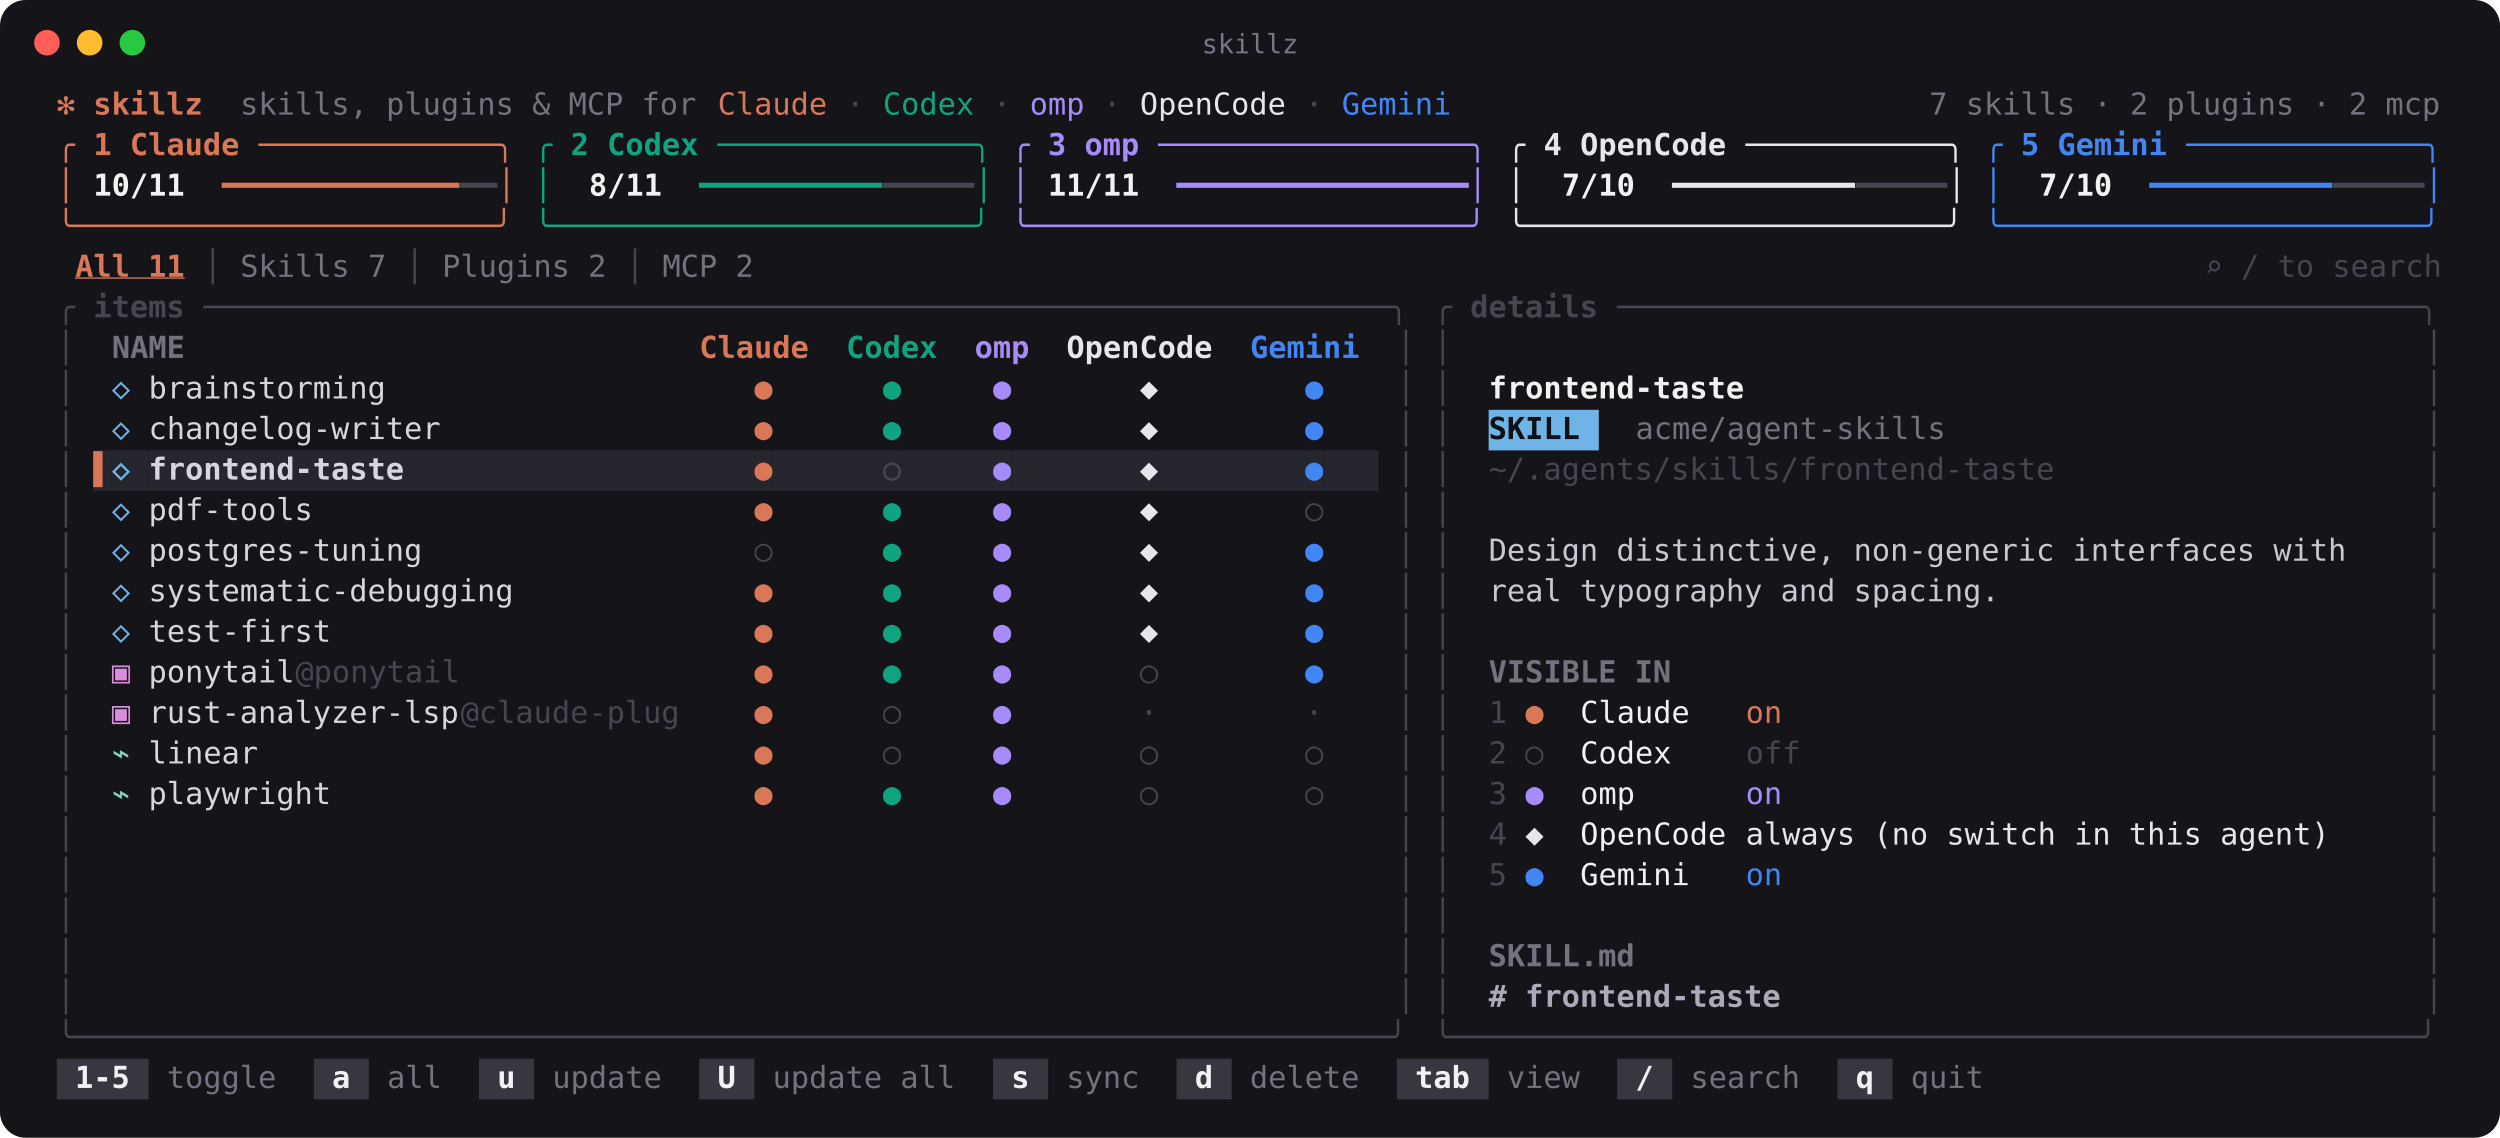
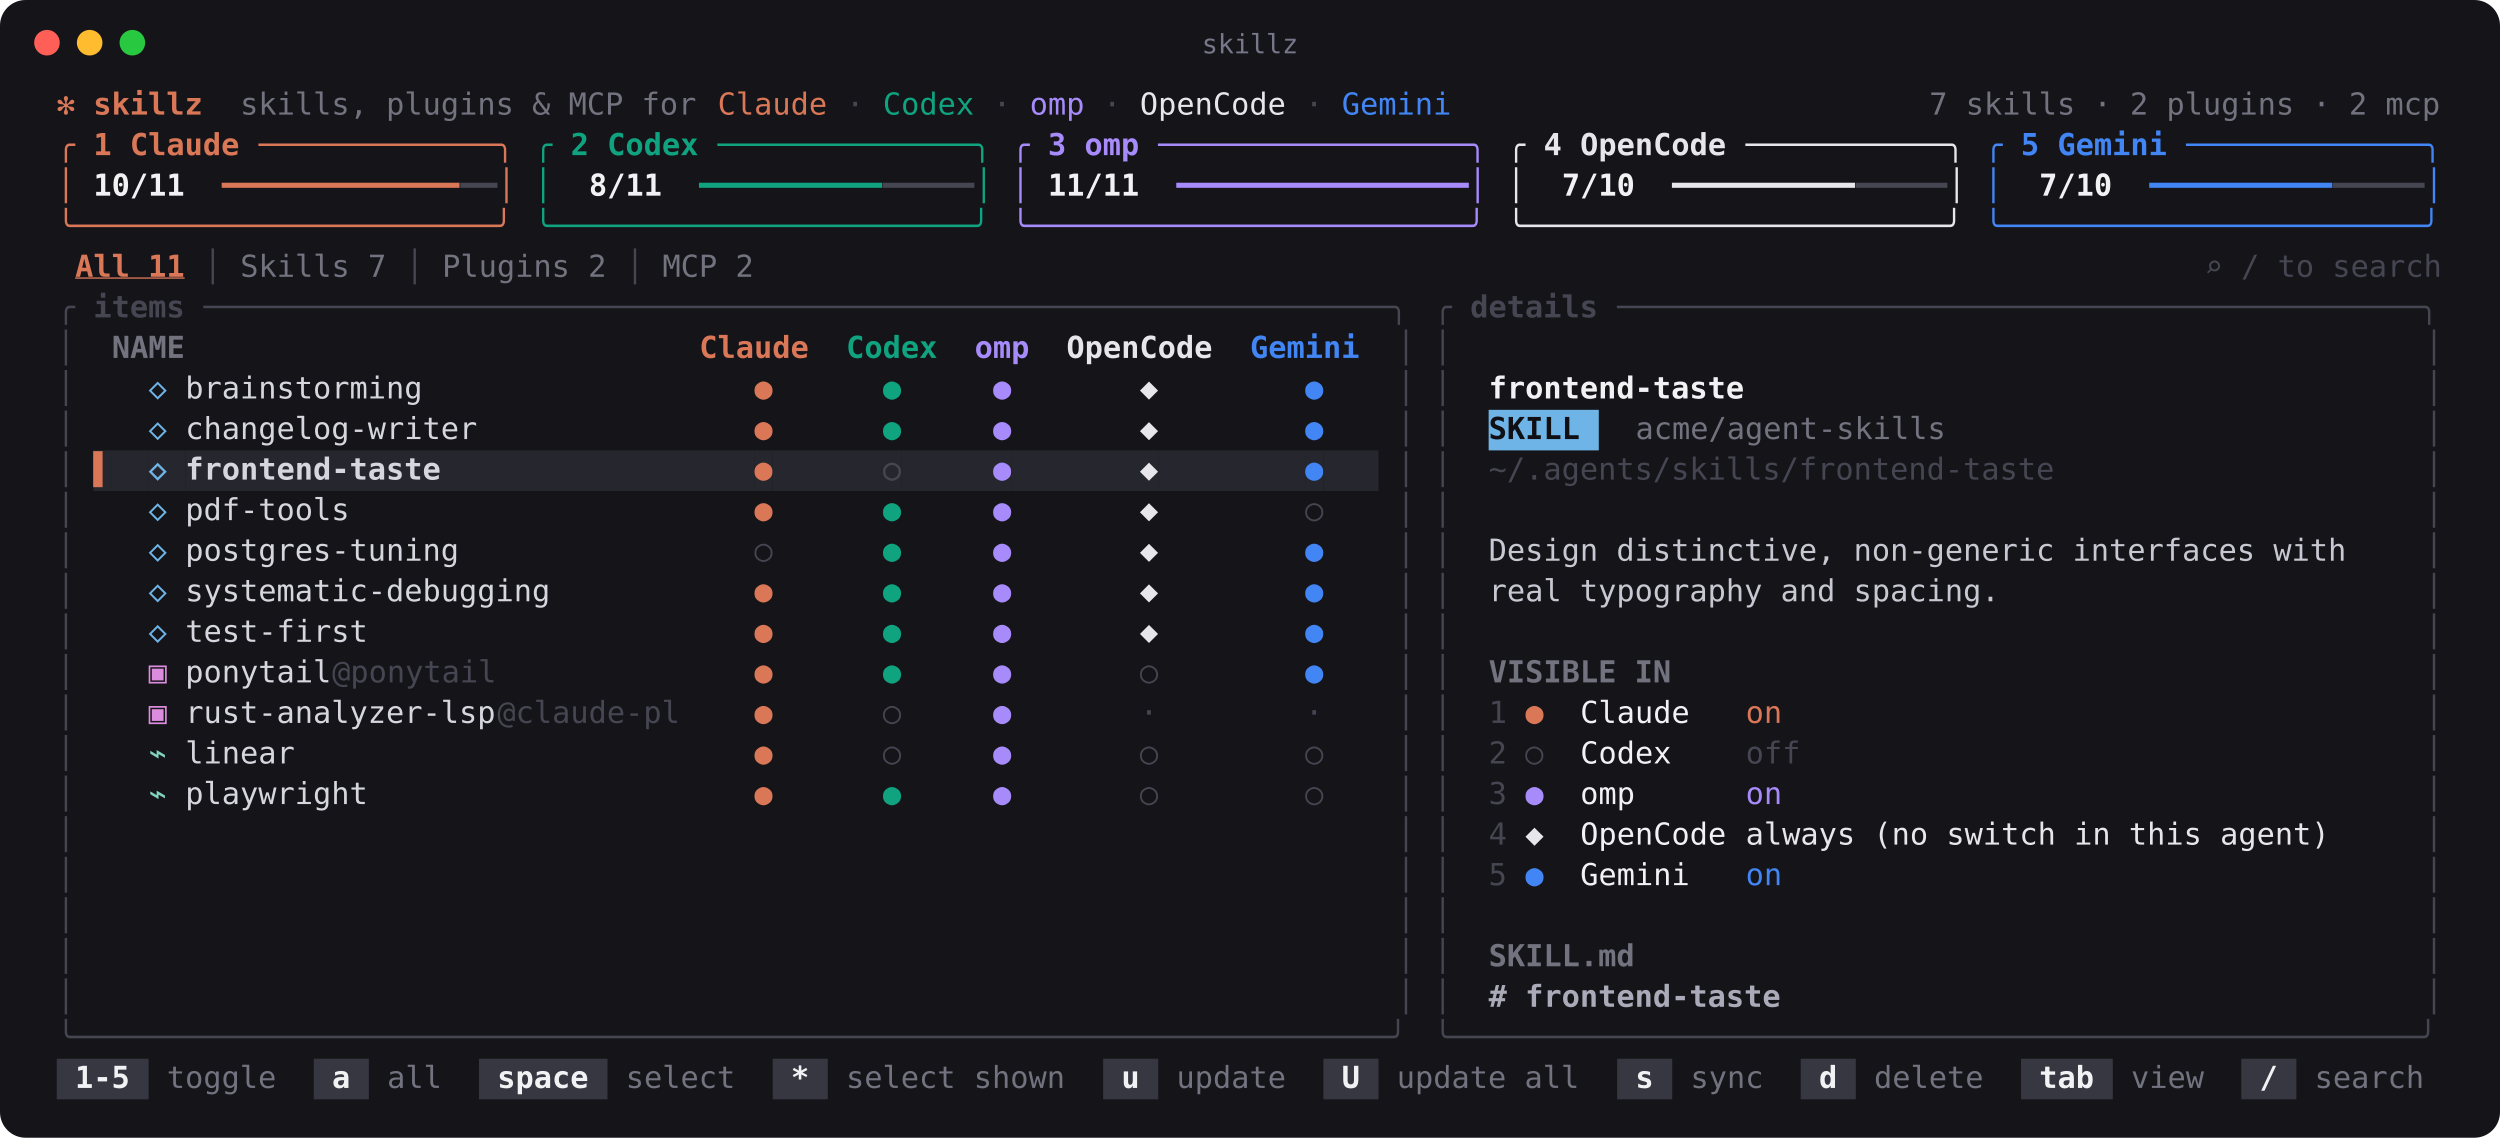
<svg xmlns="http://www.w3.org/2000/svg" width="1171.2" height="533" viewBox="0 0 1171.2 533" font-family="JetBrains Mono, SF Mono, Menlo, Consolas, monospace" font-size="14.2">
  <rect width="1171.2" height="533" rx="12" fill="#141419" />
  <circle cx="22" cy="20" r="6" fill="#ff5f57" />
  <circle cx="42" cy="20" r="6" fill="#febc2e" />
  <circle cx="62" cy="20" r="6" fill="#28c840" />
  <text x="585.6" y="25" fill="#77778a" text-anchor="middle" font-size="12.5">skillz</text>
  <text x="26.6" y="53.68" fill="#d97757" font-weight="700" xml:space="preserve" textLength="68.8" lengthAdjust="spacingAndGlyphs">✻ skillz</text>
  <text x="95.4" y="53.68" fill="#737380" xml:space="preserve" textLength="240.8" lengthAdjust="spacingAndGlyphs">  skills, plugins &amp; MCP for </text>
  <text x="336.2" y="53.68" fill="#d97757" xml:space="preserve" textLength="51.6" lengthAdjust="spacingAndGlyphs">Claude</text>
  <text x="387.8" y="53.68" fill="#464652" xml:space="preserve" textLength="25.8" lengthAdjust="spacingAndGlyphs"> · </text>
  <text x="413.6" y="53.68" fill="#10a37f" xml:space="preserve" textLength="43" lengthAdjust="spacingAndGlyphs">Codex</text>
  <text x="456.6" y="53.68" fill="#464652" xml:space="preserve" textLength="25.8" lengthAdjust="spacingAndGlyphs"> · </text>
  <text x="482.4" y="53.68" fill="#a78bfa" xml:space="preserve" textLength="25.8" lengthAdjust="spacingAndGlyphs">omp</text>
  <text x="508.2" y="53.68" fill="#464652" xml:space="preserve" textLength="25.8" lengthAdjust="spacingAndGlyphs"> · </text>
  <text x="534" y="53.68" fill="#e6e6eb" xml:space="preserve" textLength="68.8" lengthAdjust="spacingAndGlyphs">OpenCode</text>
  <text x="602.8" y="53.68" fill="#464652" xml:space="preserve" textLength="25.8" lengthAdjust="spacingAndGlyphs"> · </text>
  <text x="628.6" y="53.68" fill="#4285f4" xml:space="preserve" textLength="51.6" lengthAdjust="spacingAndGlyphs">Gemini</text>
  <text x="903.8" y="53.68" fill="#737380" xml:space="preserve" textLength="240.8" lengthAdjust="spacingAndGlyphs">7 skills · 2 plugins · 2 mcp</text>
  <text x="26.6" y="72.68" fill="#d97757" xml:space="preserve" textLength="8.6" lengthAdjust="spacingAndGlyphs">╭</text>
  <text x="35.2" y="72.68" fill="#d97757" font-weight="700" xml:space="preserve" textLength="86" lengthAdjust="spacingAndGlyphs"> 1 Claude </text>
  <text x="121.2" y="72.68" fill="#d97757" xml:space="preserve" textLength="120.4" lengthAdjust="spacingAndGlyphs">─────────────╮</text>
  <text x="250.2" y="72.68" fill="#10a37f" xml:space="preserve" textLength="8.6" lengthAdjust="spacingAndGlyphs">╭</text>
  <text x="258.8" y="72.68" fill="#10a37f" font-weight="700" xml:space="preserve" textLength="77.4" lengthAdjust="spacingAndGlyphs"> 2 Codex </text>
  <text x="336.2" y="72.68" fill="#10a37f" xml:space="preserve" textLength="129" lengthAdjust="spacingAndGlyphs">──────────────╮</text>
  <text x="473.8" y="72.68" fill="#a78bfa" xml:space="preserve" textLength="8.6" lengthAdjust="spacingAndGlyphs">╭</text>
  <text x="482.4" y="72.68" fill="#a78bfa" font-weight="700" xml:space="preserve" textLength="60.2" lengthAdjust="spacingAndGlyphs"> 3 omp </text>
  <text x="542.6" y="72.68" fill="#a78bfa" xml:space="preserve" textLength="154.8" lengthAdjust="spacingAndGlyphs">─────────────────╮</text>
  <text x="706" y="72.68" fill="#e6e6eb" xml:space="preserve" textLength="8.6" lengthAdjust="spacingAndGlyphs">╭</text>
  <text x="714.6" y="72.68" fill="#e6e6eb" font-weight="700" xml:space="preserve" textLength="103.2" lengthAdjust="spacingAndGlyphs"> 4 OpenCode </text>
  <text x="817.8" y="72.68" fill="#e6e6eb" xml:space="preserve" textLength="103.2" lengthAdjust="spacingAndGlyphs">───────────╮</text>
  <text x="929.6" y="72.68" fill="#4285f4" xml:space="preserve" textLength="8.6" lengthAdjust="spacingAndGlyphs">╭</text>
  <text x="938.2" y="72.68" fill="#4285f4" font-weight="700" xml:space="preserve" textLength="86" lengthAdjust="spacingAndGlyphs"> 5 Gemini </text>
  <text x="1024.2" y="72.68" fill="#4285f4" xml:space="preserve" textLength="120.4" lengthAdjust="spacingAndGlyphs">─────────────╮</text>
  <text x="26.6" y="91.68" fill="#d97757" xml:space="preserve" textLength="8.6" lengthAdjust="spacingAndGlyphs">│</text>
  <text x="35.2" y="91.68" fill="#f2f2f5" font-weight="700" xml:space="preserve" textLength="60.2" lengthAdjust="spacingAndGlyphs"> 10/11 </text>
  <text x="104" y="91.68" fill="#d97757" xml:space="preserve" textLength="111.8" lengthAdjust="spacingAndGlyphs">━━━━━━━━━━━━━</text>
  <text x="215.8" y="91.68" fill="#464652" xml:space="preserve" textLength="17.2" lengthAdjust="spacingAndGlyphs">━━</text>
  <text x="233" y="91.68" fill="#d97757" xml:space="preserve" textLength="8.6" lengthAdjust="spacingAndGlyphs">│</text>
  <text x="250.2" y="91.68" fill="#10a37f" xml:space="preserve" textLength="8.6" lengthAdjust="spacingAndGlyphs">│</text>
  <text x="258.8" y="91.68" fill="#f2f2f5" font-weight="700" xml:space="preserve" textLength="60.2" lengthAdjust="spacingAndGlyphs">  8/11 </text>
  <text x="327.6" y="91.68" fill="#10a37f" xml:space="preserve" textLength="86" lengthAdjust="spacingAndGlyphs">━━━━━━━━━━</text>
  <text x="413.6" y="91.68" fill="#464652" xml:space="preserve" textLength="43" lengthAdjust="spacingAndGlyphs">━━━━━</text>
  <text x="456.6" y="91.68" fill="#10a37f" xml:space="preserve" textLength="8.6" lengthAdjust="spacingAndGlyphs">│</text>
  <text x="473.8" y="91.68" fill="#a78bfa" xml:space="preserve" textLength="8.6" lengthAdjust="spacingAndGlyphs">│</text>
  <text x="482.4" y="91.68" fill="#f2f2f5" font-weight="700" xml:space="preserve" textLength="60.2" lengthAdjust="spacingAndGlyphs"> 11/11 </text>
  <text x="551.2" y="91.68" fill="#a78bfa" xml:space="preserve" textLength="146.2" lengthAdjust="spacingAndGlyphs">━━━━━━━━━━━━━━━━│</text>
  <text x="706" y="91.68" fill="#e6e6eb" xml:space="preserve" textLength="8.6" lengthAdjust="spacingAndGlyphs">│</text>
  <text x="714.6" y="91.68" fill="#f2f2f5" font-weight="700" xml:space="preserve" textLength="60.2" lengthAdjust="spacingAndGlyphs">  7/10 </text>
  <text x="783.4" y="91.68" fill="#e6e6eb" xml:space="preserve" textLength="86" lengthAdjust="spacingAndGlyphs">━━━━━━━━━━</text>
  <text x="869.4" y="91.68" fill="#464652" xml:space="preserve" textLength="43" lengthAdjust="spacingAndGlyphs">━━━━━</text>
  <text x="912.4" y="91.68" fill="#e6e6eb" xml:space="preserve" textLength="8.6" lengthAdjust="spacingAndGlyphs">│</text>
  <text x="929.6" y="91.68" fill="#4285f4" xml:space="preserve" textLength="8.6" lengthAdjust="spacingAndGlyphs">│</text>
  <text x="938.2" y="91.68" fill="#f2f2f5" font-weight="700" xml:space="preserve" textLength="60.2" lengthAdjust="spacingAndGlyphs">  7/10 </text>
  <text x="1007" y="91.68" fill="#4285f4" xml:space="preserve" textLength="86" lengthAdjust="spacingAndGlyphs">━━━━━━━━━━</text>
  <text x="1093" y="91.68" fill="#464652" xml:space="preserve" textLength="43" lengthAdjust="spacingAndGlyphs">━━━━━</text>
  <text x="1136" y="91.68" fill="#4285f4" xml:space="preserve" textLength="8.6" lengthAdjust="spacingAndGlyphs">│</text>
  <text x="26.6" y="110.68" fill="#d97757" xml:space="preserve" textLength="215" lengthAdjust="spacingAndGlyphs">╰───────────────────────╯</text>
  <text x="250.2" y="110.68" fill="#10a37f" xml:space="preserve" textLength="215" lengthAdjust="spacingAndGlyphs">╰───────────────────────╯</text>
  <text x="473.8" y="110.68" fill="#a78bfa" xml:space="preserve" textLength="223.6" lengthAdjust="spacingAndGlyphs">╰────────────────────────╯</text>
  <text x="706" y="110.68" fill="#e6e6eb" xml:space="preserve" textLength="215" lengthAdjust="spacingAndGlyphs">╰───────────────────────╯</text>
  <text x="929.6" y="110.68" fill="#4285f4" xml:space="preserve" textLength="215" lengthAdjust="spacingAndGlyphs">╰───────────────────────╯</text>
  <text x="35.2" y="129.68" fill="#d97757" font-weight="700" text-decoration="underline" xml:space="preserve" textLength="51.6" lengthAdjust="spacingAndGlyphs">All 11</text>
  <text x="95.4" y="129.68" fill="#464652" xml:space="preserve" textLength="8.6" lengthAdjust="spacingAndGlyphs">│</text>
  <text x="104" y="129.68" fill="#737380" xml:space="preserve" textLength="86" lengthAdjust="spacingAndGlyphs"> Skills 7 </text>
  <text x="190" y="129.68" fill="#464652" xml:space="preserve" textLength="8.6" lengthAdjust="spacingAndGlyphs">│</text>
  <text x="198.6" y="129.68" fill="#737380" xml:space="preserve" textLength="94.6" lengthAdjust="spacingAndGlyphs"> Plugins 2 </text>
  <text x="293.2" y="129.68" fill="#464652" xml:space="preserve" textLength="8.6" lengthAdjust="spacingAndGlyphs">│</text>
  <text x="301.8" y="129.68" fill="#737380" xml:space="preserve" textLength="731" lengthAdjust="spacingAndGlyphs"> MCP 2                                                                               </text>
  <text x="1032.8" y="129.68" fill="#464652" xml:space="preserve" textLength="111.8" lengthAdjust="spacingAndGlyphs">⌕ / to search</text>
  <text x="26.6" y="148.68" fill="#464652" xml:space="preserve" textLength="8.6" lengthAdjust="spacingAndGlyphs">╭</text>
  <text x="35.2" y="148.68" fill="#464652" font-weight="700" xml:space="preserve" textLength="60.2" lengthAdjust="spacingAndGlyphs"> items </text>
  <text x="95.4" y="148.68" fill="#464652" xml:space="preserve" textLength="567.6" lengthAdjust="spacingAndGlyphs">─────────────────────────────────────────────────────────────────╮</text>
  <text x="671.6" y="148.68" fill="#464652" xml:space="preserve" textLength="8.6" lengthAdjust="spacingAndGlyphs">╭</text>
  <text x="680.2" y="148.68" fill="#464652" font-weight="700" xml:space="preserve" textLength="77.4" lengthAdjust="spacingAndGlyphs"> details </text>
  <text x="757.6" y="148.68" fill="#464652" xml:space="preserve" textLength="387" lengthAdjust="spacingAndGlyphs">────────────────────────────────────────────╮</text>
  <text x="26.6" y="167.68" fill="#464652" xml:space="preserve" textLength="8.6" lengthAdjust="spacingAndGlyphs">│</text>
  <text x="52.4" y="167.68" fill="#737380" font-weight="700" xml:space="preserve" textLength="34.4" lengthAdjust="spacingAndGlyphs">NAME</text>
  <text x="327.6" y="167.68" fill="#d97757" font-weight="700" xml:space="preserve" textLength="51.6" lengthAdjust="spacingAndGlyphs">Claude</text>
  <text x="396.4" y="167.68" fill="#10a37f" font-weight="700" xml:space="preserve" textLength="43" lengthAdjust="spacingAndGlyphs">Codex</text>
  <text x="456.6" y="167.68" fill="#a78bfa" font-weight="700" xml:space="preserve" textLength="25.8" lengthAdjust="spacingAndGlyphs">omp</text>
  <text x="499.6" y="167.68" fill="#e6e6eb" font-weight="700" xml:space="preserve" textLength="68.8" lengthAdjust="spacingAndGlyphs">OpenCode</text>
  <text x="585.6" y="167.68" fill="#4285f4" font-weight="700" xml:space="preserve" textLength="51.6" lengthAdjust="spacingAndGlyphs">Gemini</text>
  <text x="654.4" y="167.68" fill="#464652" xml:space="preserve" textLength="8.6" lengthAdjust="spacingAndGlyphs">│</text>
  <text x="671.6" y="167.68" fill="#464652" xml:space="preserve" textLength="8.6" lengthAdjust="spacingAndGlyphs">│</text>
  <text x="1136" y="167.68" fill="#464652" xml:space="preserve" textLength="8.6" lengthAdjust="spacingAndGlyphs">│</text>
  <text x="26.6" y="186.68" fill="#464652" xml:space="preserve" textLength="8.6" lengthAdjust="spacingAndGlyphs">│</text>
-   <text x="52.4" y="186.68" fill="#6eb4e6" xml:space="preserve" textLength="17.2" lengthAdjust="spacingAndGlyphs">◇ </text>
-   <text x="69.6" y="186.68" fill="#d6d6de" xml:space="preserve" textLength="283.8" lengthAdjust="spacingAndGlyphs">brainstorming                    </text>
+   <text x="69.6" y="186.68" fill="#6eb4e6" xml:space="preserve" textLength="17.2" lengthAdjust="spacingAndGlyphs">◇ </text>
+   <text x="86.8" y="186.68" fill="#d6d6de" xml:space="preserve" textLength="266.6" lengthAdjust="spacingAndGlyphs">brainstorming                  </text>
  <text x="353.4" y="186.68" fill="#d97757" xml:space="preserve" textLength="8.6" lengthAdjust="spacingAndGlyphs">●</text>
  <text x="413.6" y="186.68" fill="#10a37f" xml:space="preserve" textLength="8.6" lengthAdjust="spacingAndGlyphs">●</text>
  <text x="465.2" y="186.68" fill="#a78bfa" xml:space="preserve" textLength="8.6" lengthAdjust="spacingAndGlyphs">●</text>
  <text x="534" y="186.68" fill="#e6e6eb" xml:space="preserve" textLength="8.6" lengthAdjust="spacingAndGlyphs">◆</text>
  <text x="611.4" y="186.68" fill="#4285f4" xml:space="preserve" textLength="8.6" lengthAdjust="spacingAndGlyphs">●</text>
  <text x="654.4" y="186.68" fill="#464652" xml:space="preserve" textLength="8.6" lengthAdjust="spacingAndGlyphs">│</text>
  <text x="671.6" y="186.68" fill="#464652" xml:space="preserve" textLength="8.6" lengthAdjust="spacingAndGlyphs">│</text>
  <text x="697.4" y="186.68" fill="#f2f2f5" font-weight="700" xml:space="preserve" textLength="120.4" lengthAdjust="spacingAndGlyphs">frontend-taste</text>
  <text x="1136" y="186.68" fill="#464652" xml:space="preserve" textLength="8.6" lengthAdjust="spacingAndGlyphs">│</text>
  <text x="26.6" y="205.68" fill="#464652" xml:space="preserve" textLength="8.6" lengthAdjust="spacingAndGlyphs">│</text>
-   <text x="52.4" y="205.68" fill="#6eb4e6" xml:space="preserve" textLength="17.2" lengthAdjust="spacingAndGlyphs">◇ </text>
-   <text x="69.6" y="205.68" fill="#d6d6de" xml:space="preserve" textLength="283.8" lengthAdjust="spacingAndGlyphs">changelog-writer                 </text>
+   <text x="69.6" y="205.68" fill="#6eb4e6" xml:space="preserve" textLength="17.2" lengthAdjust="spacingAndGlyphs">◇ </text>
+   <text x="86.8" y="205.68" fill="#d6d6de" xml:space="preserve" textLength="266.6" lengthAdjust="spacingAndGlyphs">changelog-writer               </text>
  <text x="353.4" y="205.68" fill="#d97757" xml:space="preserve" textLength="8.6" lengthAdjust="spacingAndGlyphs">●</text>
  <text x="413.6" y="205.68" fill="#10a37f" xml:space="preserve" textLength="8.6" lengthAdjust="spacingAndGlyphs">●</text>
  <text x="465.2" y="205.68" fill="#a78bfa" xml:space="preserve" textLength="8.6" lengthAdjust="spacingAndGlyphs">●</text>
  <text x="534" y="205.68" fill="#e6e6eb" xml:space="preserve" textLength="8.6" lengthAdjust="spacingAndGlyphs">◆</text>
  <text x="611.4" y="205.68" fill="#4285f4" xml:space="preserve" textLength="8.6" lengthAdjust="spacingAndGlyphs">●</text>
  <text x="654.4" y="205.68" fill="#464652" xml:space="preserve" textLength="8.6" lengthAdjust="spacingAndGlyphs">│</text>
  <text x="671.6" y="205.68" fill="#464652" xml:space="preserve" textLength="8.6" lengthAdjust="spacingAndGlyphs">│</text>
  <rect x="697.4" y="192" width="51.6" height="19" fill="#6eb4e6" />
  <text x="697.4" y="205.68" fill="#101014" font-weight="700" xml:space="preserve" textLength="51.6" lengthAdjust="spacingAndGlyphs">SKILL </text>
  <text x="766.2" y="205.68" fill="#737380" xml:space="preserve" textLength="146.2" lengthAdjust="spacingAndGlyphs">acme/agent-skills</text>
  <text x="1136" y="205.68" fill="#464652" xml:space="preserve" textLength="8.6" lengthAdjust="spacingAndGlyphs">│</text>
  <text x="26.6" y="224.68" fill="#464652" xml:space="preserve" textLength="8.6" lengthAdjust="spacingAndGlyphs">│</text>
  <rect x="43.8" y="211" width="8.6" height="19" fill="#26262e" />
  <text x="43.8" y="224.68" fill="#d97757" font-weight="700" xml:space="preserve" textLength="8.6" lengthAdjust="spacingAndGlyphs">▌</text>
  <rect x="52.4" y="211" width="17.2" height="19" fill="#26262e" />
-   <text x="52.4" y="224.68" fill="#6eb4e6" font-weight="700" xml:space="preserve" textLength="17.2" lengthAdjust="spacingAndGlyphs">◇ </text>
-   <rect x="69.6" y="211" width="283.8" height="19" fill="#26262e" />
-   <text x="69.6" y="224.68" fill="#d6d6de" font-weight="700" xml:space="preserve" textLength="283.8" lengthAdjust="spacingAndGlyphs">frontend-taste                   </text>
+   <rect x="69.6" y="211" width="17.2" height="19" fill="#26262e" />
+   <text x="69.6" y="224.68" fill="#6eb4e6" font-weight="700" xml:space="preserve" textLength="17.2" lengthAdjust="spacingAndGlyphs">◇ </text>
+   <rect x="86.8" y="211" width="266.6" height="19" fill="#26262e" />
+   <text x="86.8" y="224.68" fill="#d6d6de" font-weight="700" xml:space="preserve" textLength="266.6" lengthAdjust="spacingAndGlyphs">frontend-taste                 </text>
  <rect x="353.4" y="211" width="8.6" height="19" fill="#26262e" />
  <text x="353.4" y="224.68" fill="#d97757" font-weight="700" xml:space="preserve" textLength="8.6" lengthAdjust="spacingAndGlyphs">●</text>
  <rect x="362" y="211" width="51.6" height="19" fill="#26262e" />
  <rect x="413.6" y="211" width="8.6" height="19" fill="#26262e" />
  <text x="413.6" y="224.68" fill="#464652" font-weight="700" xml:space="preserve" textLength="8.6" lengthAdjust="spacingAndGlyphs">○</text>
  <rect x="422.2" y="211" width="43" height="19" fill="#26262e" />
  <rect x="465.2" y="211" width="8.6" height="19" fill="#26262e" />
  <text x="465.2" y="224.68" fill="#a78bfa" font-weight="700" xml:space="preserve" textLength="8.6" lengthAdjust="spacingAndGlyphs">●</text>
  <rect x="473.8" y="211" width="60.2" height="19" fill="#26262e" />
  <rect x="534" y="211" width="8.6" height="19" fill="#26262e" />
  <text x="534" y="224.68" fill="#e6e6eb" font-weight="700" xml:space="preserve" textLength="8.6" lengthAdjust="spacingAndGlyphs">◆</text>
  <rect x="542.6" y="211" width="68.8" height="19" fill="#26262e" />
  <rect x="611.4" y="211" width="8.6" height="19" fill="#26262e" />
  <text x="611.4" y="224.68" fill="#4285f4" font-weight="700" xml:space="preserve" textLength="8.6" lengthAdjust="spacingAndGlyphs">●</text>
  <rect x="620" y="211" width="25.8" height="19" fill="#26262e" />
  <text x="654.4" y="224.68" fill="#464652" xml:space="preserve" textLength="8.6" lengthAdjust="spacingAndGlyphs">│</text>
  <text x="671.6" y="224.68" fill="#464652" xml:space="preserve" textLength="8.6" lengthAdjust="spacingAndGlyphs">│</text>
  <text x="697.4" y="224.68" fill="#464652" xml:space="preserve" textLength="266.6" lengthAdjust="spacingAndGlyphs">~/.agents/skills/frontend-taste</text>
  <text x="1136" y="224.68" fill="#464652" xml:space="preserve" textLength="8.6" lengthAdjust="spacingAndGlyphs">│</text>
  <text x="26.6" y="243.68" fill="#464652" xml:space="preserve" textLength="8.6" lengthAdjust="spacingAndGlyphs">│</text>
-   <text x="52.4" y="243.68" fill="#6eb4e6" xml:space="preserve" textLength="17.2" lengthAdjust="spacingAndGlyphs">◇ </text>
-   <text x="69.6" y="243.68" fill="#d6d6de" xml:space="preserve" textLength="283.8" lengthAdjust="spacingAndGlyphs">pdf-tools                        </text>
+   <text x="69.6" y="243.68" fill="#6eb4e6" xml:space="preserve" textLength="17.2" lengthAdjust="spacingAndGlyphs">◇ </text>
+   <text x="86.8" y="243.68" fill="#d6d6de" xml:space="preserve" textLength="266.6" lengthAdjust="spacingAndGlyphs">pdf-tools                      </text>
  <text x="353.4" y="243.68" fill="#d97757" xml:space="preserve" textLength="8.6" lengthAdjust="spacingAndGlyphs">●</text>
  <text x="413.6" y="243.68" fill="#10a37f" xml:space="preserve" textLength="8.6" lengthAdjust="spacingAndGlyphs">●</text>
  <text x="465.2" y="243.68" fill="#a78bfa" xml:space="preserve" textLength="8.6" lengthAdjust="spacingAndGlyphs">●</text>
  <text x="534" y="243.68" fill="#e6e6eb" xml:space="preserve" textLength="8.6" lengthAdjust="spacingAndGlyphs">◆</text>
  <text x="611.4" y="243.68" fill="#464652" xml:space="preserve" textLength="8.6" lengthAdjust="spacingAndGlyphs">○</text>
  <text x="654.4" y="243.68" fill="#464652" xml:space="preserve" textLength="8.6" lengthAdjust="spacingAndGlyphs">│</text>
  <text x="671.6" y="243.68" fill="#464652" xml:space="preserve" textLength="8.6" lengthAdjust="spacingAndGlyphs">│</text>
  <text x="1136" y="243.68" fill="#464652" xml:space="preserve" textLength="8.6" lengthAdjust="spacingAndGlyphs">│</text>
  <text x="26.6" y="262.68" fill="#464652" xml:space="preserve" textLength="8.6" lengthAdjust="spacingAndGlyphs">│</text>
-   <text x="52.4" y="262.68" fill="#6eb4e6" xml:space="preserve" textLength="17.2" lengthAdjust="spacingAndGlyphs">◇ </text>
-   <text x="69.6" y="262.68" fill="#d6d6de" xml:space="preserve" textLength="283.8" lengthAdjust="spacingAndGlyphs">postgres-tuning                  </text>
+   <text x="69.6" y="262.68" fill="#6eb4e6" xml:space="preserve" textLength="17.2" lengthAdjust="spacingAndGlyphs">◇ </text>
+   <text x="86.8" y="262.68" fill="#d6d6de" xml:space="preserve" textLength="266.6" lengthAdjust="spacingAndGlyphs">postgres-tuning                </text>
  <text x="353.4" y="262.68" fill="#464652" xml:space="preserve" textLength="8.6" lengthAdjust="spacingAndGlyphs">○</text>
  <text x="413.6" y="262.68" fill="#10a37f" xml:space="preserve" textLength="8.6" lengthAdjust="spacingAndGlyphs">●</text>
  <text x="465.2" y="262.68" fill="#a78bfa" xml:space="preserve" textLength="8.6" lengthAdjust="spacingAndGlyphs">●</text>
  <text x="534" y="262.68" fill="#e6e6eb" xml:space="preserve" textLength="8.6" lengthAdjust="spacingAndGlyphs">◆</text>
  <text x="611.4" y="262.68" fill="#4285f4" xml:space="preserve" textLength="8.6" lengthAdjust="spacingAndGlyphs">●</text>
  <text x="654.4" y="262.68" fill="#464652" xml:space="preserve" textLength="8.6" lengthAdjust="spacingAndGlyphs">│</text>
  <text x="671.6" y="262.68" fill="#464652" xml:space="preserve" textLength="8.6" lengthAdjust="spacingAndGlyphs">│</text>
  <text x="697.4" y="262.68" fill="#c8c8d2" xml:space="preserve" textLength="404.2" lengthAdjust="spacingAndGlyphs">Design distinctive, non-generic interfaces with</text>
  <text x="1136" y="262.68" fill="#464652" xml:space="preserve" textLength="8.6" lengthAdjust="spacingAndGlyphs">│</text>
  <text x="26.6" y="281.68" fill="#464652" xml:space="preserve" textLength="8.6" lengthAdjust="spacingAndGlyphs">│</text>
-   <text x="52.4" y="281.68" fill="#6eb4e6" xml:space="preserve" textLength="17.2" lengthAdjust="spacingAndGlyphs">◇ </text>
-   <text x="69.6" y="281.68" fill="#d6d6de" xml:space="preserve" textLength="283.8" lengthAdjust="spacingAndGlyphs">systematic-debugging             </text>
+   <text x="69.6" y="281.68" fill="#6eb4e6" xml:space="preserve" textLength="17.2" lengthAdjust="spacingAndGlyphs">◇ </text>
+   <text x="86.8" y="281.68" fill="#d6d6de" xml:space="preserve" textLength="266.6" lengthAdjust="spacingAndGlyphs">systematic-debugging           </text>
  <text x="353.4" y="281.68" fill="#d97757" xml:space="preserve" textLength="8.6" lengthAdjust="spacingAndGlyphs">●</text>
  <text x="413.6" y="281.68" fill="#10a37f" xml:space="preserve" textLength="8.6" lengthAdjust="spacingAndGlyphs">●</text>
  <text x="465.2" y="281.68" fill="#a78bfa" xml:space="preserve" textLength="8.6" lengthAdjust="spacingAndGlyphs">●</text>
  <text x="534" y="281.68" fill="#e6e6eb" xml:space="preserve" textLength="8.6" lengthAdjust="spacingAndGlyphs">◆</text>
  <text x="611.4" y="281.68" fill="#4285f4" xml:space="preserve" textLength="8.6" lengthAdjust="spacingAndGlyphs">●</text>
  <text x="654.4" y="281.68" fill="#464652" xml:space="preserve" textLength="8.6" lengthAdjust="spacingAndGlyphs">│</text>
  <text x="671.6" y="281.68" fill="#464652" xml:space="preserve" textLength="8.6" lengthAdjust="spacingAndGlyphs">│</text>
  <text x="697.4" y="281.68" fill="#c8c8d2" xml:space="preserve" textLength="240.8" lengthAdjust="spacingAndGlyphs">real typography and spacing.</text>
  <text x="1136" y="281.68" fill="#464652" xml:space="preserve" textLength="8.6" lengthAdjust="spacingAndGlyphs">│</text>
  <text x="26.6" y="300.68" fill="#464652" xml:space="preserve" textLength="8.6" lengthAdjust="spacingAndGlyphs">│</text>
-   <text x="52.4" y="300.68" fill="#6eb4e6" xml:space="preserve" textLength="17.2" lengthAdjust="spacingAndGlyphs">◇ </text>
-   <text x="69.6" y="300.68" fill="#d6d6de" xml:space="preserve" textLength="283.8" lengthAdjust="spacingAndGlyphs">test-first                       </text>
+   <text x="69.6" y="300.68" fill="#6eb4e6" xml:space="preserve" textLength="17.2" lengthAdjust="spacingAndGlyphs">◇ </text>
+   <text x="86.8" y="300.68" fill="#d6d6de" xml:space="preserve" textLength="266.6" lengthAdjust="spacingAndGlyphs">test-first                     </text>
  <text x="353.4" y="300.68" fill="#d97757" xml:space="preserve" textLength="8.6" lengthAdjust="spacingAndGlyphs">●</text>
  <text x="413.6" y="300.68" fill="#10a37f" xml:space="preserve" textLength="8.6" lengthAdjust="spacingAndGlyphs">●</text>
  <text x="465.2" y="300.68" fill="#a78bfa" xml:space="preserve" textLength="8.6" lengthAdjust="spacingAndGlyphs">●</text>
  <text x="534" y="300.68" fill="#e6e6eb" xml:space="preserve" textLength="8.6" lengthAdjust="spacingAndGlyphs">◆</text>
  <text x="611.4" y="300.68" fill="#4285f4" xml:space="preserve" textLength="8.6" lengthAdjust="spacingAndGlyphs">●</text>
  <text x="654.4" y="300.68" fill="#464652" xml:space="preserve" textLength="8.6" lengthAdjust="spacingAndGlyphs">│</text>
  <text x="671.6" y="300.68" fill="#464652" xml:space="preserve" textLength="8.6" lengthAdjust="spacingAndGlyphs">│</text>
  <text x="1136" y="300.68" fill="#464652" xml:space="preserve" textLength="8.6" lengthAdjust="spacingAndGlyphs">│</text>
  <text x="26.6" y="319.68" fill="#464652" xml:space="preserve" textLength="8.6" lengthAdjust="spacingAndGlyphs">│</text>
-   <text x="52.4" y="319.68" fill="#dc8cdc" xml:space="preserve" textLength="17.2" lengthAdjust="spacingAndGlyphs">▣ </text>
-   <text x="69.6" y="319.68" fill="#d6d6de" xml:space="preserve" textLength="68.8" lengthAdjust="spacingAndGlyphs">ponytail</text>
-   <text x="138.4" y="319.68" fill="#464652" xml:space="preserve" textLength="77.4" lengthAdjust="spacingAndGlyphs">@ponytail</text>
+   <text x="69.6" y="319.68" fill="#dc8cdc" xml:space="preserve" textLength="17.2" lengthAdjust="spacingAndGlyphs">▣ </text>
+   <text x="86.8" y="319.68" fill="#d6d6de" xml:space="preserve" textLength="68.8" lengthAdjust="spacingAndGlyphs">ponytail</text>
+   <text x="155.6" y="319.68" fill="#464652" xml:space="preserve" textLength="77.4" lengthAdjust="spacingAndGlyphs">@ponytail</text>
  <text x="353.4" y="319.68" fill="#d97757" xml:space="preserve" textLength="8.6" lengthAdjust="spacingAndGlyphs">●</text>
  <text x="413.6" y="319.68" fill="#10a37f" xml:space="preserve" textLength="8.6" lengthAdjust="spacingAndGlyphs">●</text>
  <text x="465.2" y="319.68" fill="#a78bfa" xml:space="preserve" textLength="8.6" lengthAdjust="spacingAndGlyphs">●</text>
  <text x="534" y="319.68" fill="#464652" xml:space="preserve" textLength="8.6" lengthAdjust="spacingAndGlyphs">○</text>
  <text x="611.4" y="319.68" fill="#4285f4" xml:space="preserve" textLength="8.6" lengthAdjust="spacingAndGlyphs">●</text>
  <text x="654.4" y="319.68" fill="#464652" xml:space="preserve" textLength="8.6" lengthAdjust="spacingAndGlyphs">│</text>
  <text x="671.6" y="319.68" fill="#464652" xml:space="preserve" textLength="8.6" lengthAdjust="spacingAndGlyphs">│</text>
  <text x="697.4" y="319.68" fill="#737380" font-weight="700" xml:space="preserve" textLength="86" lengthAdjust="spacingAndGlyphs">VISIBLE IN</text>
  <text x="1136" y="319.68" fill="#464652" xml:space="preserve" textLength="8.6" lengthAdjust="spacingAndGlyphs">│</text>
  <text x="26.6" y="338.68" fill="#464652" xml:space="preserve" textLength="8.6" lengthAdjust="spacingAndGlyphs">│</text>
-   <text x="52.4" y="338.68" fill="#dc8cdc" xml:space="preserve" textLength="17.2" lengthAdjust="spacingAndGlyphs">▣ </text>
-   <text x="69.6" y="338.68" fill="#d6d6de" xml:space="preserve" textLength="146.2" lengthAdjust="spacingAndGlyphs">rust-analyzer-lsp</text>
-   <text x="215.8" y="338.68" fill="#464652" xml:space="preserve" textLength="103.2" lengthAdjust="spacingAndGlyphs">@claude-plug</text>
+   <text x="69.6" y="338.68" fill="#dc8cdc" xml:space="preserve" textLength="17.2" lengthAdjust="spacingAndGlyphs">▣ </text>
+   <text x="86.8" y="338.68" fill="#d6d6de" xml:space="preserve" textLength="146.2" lengthAdjust="spacingAndGlyphs">rust-analyzer-lsp</text>
+   <text x="233" y="338.68" fill="#464652" xml:space="preserve" textLength="86" lengthAdjust="spacingAndGlyphs">@claude-pl</text>
  <text x="353.4" y="338.68" fill="#d97757" xml:space="preserve" textLength="8.6" lengthAdjust="spacingAndGlyphs">●</text>
  <text x="413.6" y="338.68" fill="#464652" xml:space="preserve" textLength="8.6" lengthAdjust="spacingAndGlyphs">○</text>
  <text x="465.2" y="338.68" fill="#a78bfa" xml:space="preserve" textLength="8.6" lengthAdjust="spacingAndGlyphs">●</text>
  <text x="534" y="338.68" fill="#464652" xml:space="preserve" textLength="8.6" lengthAdjust="spacingAndGlyphs">·</text>
  <text x="611.4" y="338.68" fill="#464652" xml:space="preserve" textLength="8.6" lengthAdjust="spacingAndGlyphs">·</text>
  <text x="654.4" y="338.68" fill="#464652" xml:space="preserve" textLength="8.6" lengthAdjust="spacingAndGlyphs">│</text>
  <text x="671.6" y="338.68" fill="#464652" xml:space="preserve" textLength="8.6" lengthAdjust="spacingAndGlyphs">│</text>
  <text x="697.4" y="338.68" fill="#464652" xml:space="preserve" textLength="17.2" lengthAdjust="spacingAndGlyphs">1 </text>
  <text x="714.6" y="338.68" fill="#d97757" xml:space="preserve" textLength="8.6" lengthAdjust="spacingAndGlyphs">●</text>
  <text x="723.2" y="338.68" fill="#f2f2f5" xml:space="preserve" textLength="94.6" lengthAdjust="spacingAndGlyphs">  Claude   </text>
  <text x="817.8" y="338.68" fill="#d97757" xml:space="preserve" textLength="17.2" lengthAdjust="spacingAndGlyphs">on</text>
  <text x="1136" y="338.68" fill="#464652" xml:space="preserve" textLength="8.6" lengthAdjust="spacingAndGlyphs">│</text>
  <text x="26.6" y="357.68" fill="#464652" xml:space="preserve" textLength="8.6" lengthAdjust="spacingAndGlyphs">│</text>
-   <text x="52.4" y="357.68" fill="#82d2be" xml:space="preserve" textLength="17.2" lengthAdjust="spacingAndGlyphs">⌁ </text>
-   <text x="69.6" y="357.68" fill="#d6d6de" xml:space="preserve" textLength="283.8" lengthAdjust="spacingAndGlyphs">linear                           </text>
+   <text x="69.6" y="357.68" fill="#82d2be" xml:space="preserve" textLength="17.2" lengthAdjust="spacingAndGlyphs">⌁ </text>
+   <text x="86.8" y="357.68" fill="#d6d6de" xml:space="preserve" textLength="266.6" lengthAdjust="spacingAndGlyphs">linear                         </text>
  <text x="353.4" y="357.68" fill="#d97757" xml:space="preserve" textLength="8.6" lengthAdjust="spacingAndGlyphs">●</text>
  <text x="413.6" y="357.68" fill="#464652" xml:space="preserve" textLength="8.6" lengthAdjust="spacingAndGlyphs">○</text>
  <text x="465.2" y="357.68" fill="#a78bfa" xml:space="preserve" textLength="8.6" lengthAdjust="spacingAndGlyphs">●</text>
  <text x="534" y="357.68" fill="#464652" xml:space="preserve" textLength="8.6" lengthAdjust="spacingAndGlyphs">○</text>
  <text x="611.4" y="357.68" fill="#464652" xml:space="preserve" textLength="8.6" lengthAdjust="spacingAndGlyphs">○</text>
  <text x="654.4" y="357.68" fill="#464652" xml:space="preserve" textLength="8.6" lengthAdjust="spacingAndGlyphs">│</text>
  <text x="671.6" y="357.68" fill="#464652" xml:space="preserve" textLength="8.6" lengthAdjust="spacingAndGlyphs">│</text>
  <text x="697.4" y="357.68" fill="#464652" xml:space="preserve" textLength="25.8" lengthAdjust="spacingAndGlyphs">2 ○</text>
  <text x="723.2" y="357.68" fill="#f2f2f5" xml:space="preserve" textLength="94.6" lengthAdjust="spacingAndGlyphs">  Codex    </text>
  <text x="817.8" y="357.68" fill="#464652" xml:space="preserve" textLength="25.8" lengthAdjust="spacingAndGlyphs">off</text>
  <text x="1136" y="357.68" fill="#464652" xml:space="preserve" textLength="8.6" lengthAdjust="spacingAndGlyphs">│</text>
  <text x="26.6" y="376.68" fill="#464652" xml:space="preserve" textLength="8.6" lengthAdjust="spacingAndGlyphs">│</text>
-   <text x="52.4" y="376.68" fill="#82d2be" xml:space="preserve" textLength="17.2" lengthAdjust="spacingAndGlyphs">⌁ </text>
-   <text x="69.6" y="376.68" fill="#d6d6de" xml:space="preserve" textLength="283.8" lengthAdjust="spacingAndGlyphs">playwright                       </text>
+   <text x="69.6" y="376.68" fill="#82d2be" xml:space="preserve" textLength="17.2" lengthAdjust="spacingAndGlyphs">⌁ </text>
+   <text x="86.8" y="376.68" fill="#d6d6de" xml:space="preserve" textLength="266.6" lengthAdjust="spacingAndGlyphs">playwright                     </text>
  <text x="353.4" y="376.68" fill="#d97757" xml:space="preserve" textLength="8.6" lengthAdjust="spacingAndGlyphs">●</text>
  <text x="413.6" y="376.68" fill="#10a37f" xml:space="preserve" textLength="8.6" lengthAdjust="spacingAndGlyphs">●</text>
  <text x="465.2" y="376.68" fill="#a78bfa" xml:space="preserve" textLength="8.6" lengthAdjust="spacingAndGlyphs">●</text>
  <text x="534" y="376.68" fill="#464652" xml:space="preserve" textLength="8.6" lengthAdjust="spacingAndGlyphs">○</text>
  <text x="611.4" y="376.68" fill="#464652" xml:space="preserve" textLength="8.6" lengthAdjust="spacingAndGlyphs">○</text>
  <text x="654.4" y="376.68" fill="#464652" xml:space="preserve" textLength="8.6" lengthAdjust="spacingAndGlyphs">│</text>
  <text x="671.6" y="376.68" fill="#464652" xml:space="preserve" textLength="8.6" lengthAdjust="spacingAndGlyphs">│</text>
  <text x="697.4" y="376.68" fill="#464652" xml:space="preserve" textLength="17.2" lengthAdjust="spacingAndGlyphs">3 </text>
  <text x="714.6" y="376.68" fill="#a78bfa" xml:space="preserve" textLength="8.6" lengthAdjust="spacingAndGlyphs">●</text>
  <text x="723.2" y="376.68" fill="#f2f2f5" xml:space="preserve" textLength="94.6" lengthAdjust="spacingAndGlyphs">  omp      </text>
  <text x="817.8" y="376.68" fill="#a78bfa" xml:space="preserve" textLength="17.2" lengthAdjust="spacingAndGlyphs">on</text>
  <text x="1136" y="376.68" fill="#464652" xml:space="preserve" textLength="8.6" lengthAdjust="spacingAndGlyphs">│</text>
  <text x="26.6" y="395.68" fill="#464652" xml:space="preserve" textLength="8.6" lengthAdjust="spacingAndGlyphs">│</text>
  <text x="654.4" y="395.68" fill="#464652" xml:space="preserve" textLength="8.6" lengthAdjust="spacingAndGlyphs">│</text>
  <text x="671.6" y="395.68" fill="#464652" xml:space="preserve" textLength="8.6" lengthAdjust="spacingAndGlyphs">│</text>
  <text x="697.4" y="395.68" fill="#464652" xml:space="preserve" textLength="17.2" lengthAdjust="spacingAndGlyphs">4 </text>
  <text x="714.6" y="395.68" fill="#e6e6eb" xml:space="preserve" textLength="8.6" lengthAdjust="spacingAndGlyphs">◆</text>
  <text x="723.2" y="395.68" fill="#f2f2f5" xml:space="preserve" textLength="94.6" lengthAdjust="spacingAndGlyphs">  OpenCode </text>
  <text x="817.8" y="395.68" fill="#e6e6eb" xml:space="preserve" textLength="275.2" lengthAdjust="spacingAndGlyphs">always (no switch in this agent)</text>
  <text x="1136" y="395.68" fill="#464652" xml:space="preserve" textLength="8.6" lengthAdjust="spacingAndGlyphs">│</text>
  <text x="26.6" y="414.68" fill="#464652" xml:space="preserve" textLength="8.6" lengthAdjust="spacingAndGlyphs">│</text>
  <text x="654.4" y="414.68" fill="#464652" xml:space="preserve" textLength="8.6" lengthAdjust="spacingAndGlyphs">│</text>
  <text x="671.6" y="414.68" fill="#464652" xml:space="preserve" textLength="8.6" lengthAdjust="spacingAndGlyphs">│</text>
  <text x="697.4" y="414.68" fill="#464652" xml:space="preserve" textLength="17.2" lengthAdjust="spacingAndGlyphs">5 </text>
  <text x="714.6" y="414.68" fill="#4285f4" xml:space="preserve" textLength="8.6" lengthAdjust="spacingAndGlyphs">●</text>
  <text x="723.2" y="414.68" fill="#f2f2f5" xml:space="preserve" textLength="94.6" lengthAdjust="spacingAndGlyphs">  Gemini   </text>
  <text x="817.8" y="414.68" fill="#4285f4" xml:space="preserve" textLength="17.2" lengthAdjust="spacingAndGlyphs">on</text>
  <text x="1136" y="414.68" fill="#464652" xml:space="preserve" textLength="8.6" lengthAdjust="spacingAndGlyphs">│</text>
  <text x="26.6" y="433.68" fill="#464652" xml:space="preserve" textLength="8.6" lengthAdjust="spacingAndGlyphs">│</text>
  <text x="654.4" y="433.68" fill="#464652" xml:space="preserve" textLength="8.6" lengthAdjust="spacingAndGlyphs">│</text>
  <text x="671.6" y="433.68" fill="#464652" xml:space="preserve" textLength="8.6" lengthAdjust="spacingAndGlyphs">│</text>
  <text x="1136" y="433.68" fill="#464652" xml:space="preserve" textLength="8.6" lengthAdjust="spacingAndGlyphs">│</text>
  <text x="26.6" y="452.68" fill="#464652" xml:space="preserve" textLength="8.6" lengthAdjust="spacingAndGlyphs">│</text>
  <text x="654.4" y="452.68" fill="#464652" xml:space="preserve" textLength="8.6" lengthAdjust="spacingAndGlyphs">│</text>
  <text x="671.6" y="452.68" fill="#464652" xml:space="preserve" textLength="8.6" lengthAdjust="spacingAndGlyphs">│</text>
  <text x="697.4" y="452.68" fill="#737380" font-weight="700" xml:space="preserve" textLength="68.8" lengthAdjust="spacingAndGlyphs">SKILL.md</text>
  <text x="1136" y="452.68" fill="#464652" xml:space="preserve" textLength="8.6" lengthAdjust="spacingAndGlyphs">│</text>
  <text x="26.6" y="471.68" fill="#464652" xml:space="preserve" textLength="8.6" lengthAdjust="spacingAndGlyphs">│</text>
  <text x="654.4" y="471.68" fill="#464652" xml:space="preserve" textLength="8.6" lengthAdjust="spacingAndGlyphs">│</text>
  <text x="671.6" y="471.68" fill="#464652" xml:space="preserve" textLength="8.6" lengthAdjust="spacingAndGlyphs">│</text>
  <text x="697.4" y="471.68" fill="#aaaab9" font-weight="700" xml:space="preserve" textLength="137.6" lengthAdjust="spacingAndGlyphs"># frontend-taste</text>
  <text x="1136" y="471.68" fill="#464652" xml:space="preserve" textLength="8.6" lengthAdjust="spacingAndGlyphs">│</text>
  <text x="26.6" y="490.68" fill="#464652" xml:space="preserve" textLength="636.4" lengthAdjust="spacingAndGlyphs">╰────────────────────────────────────────────────────────────────────────╯</text>
  <text x="671.6" y="490.68" fill="#464652" xml:space="preserve" textLength="473" lengthAdjust="spacingAndGlyphs">╰─────────────────────────────────────────────────────╯</text>
  <rect x="26.6" y="496" width="43" height="19" fill="#373742" />
  <text x="26.6" y="509.68" fill="#f2f2f5" font-weight="700" xml:space="preserve" textLength="43" lengthAdjust="spacingAndGlyphs"> 1-5 </text>
  <text x="69.6" y="509.68" fill="#737380" xml:space="preserve" textLength="77.4" lengthAdjust="spacingAndGlyphs"> toggle  </text>
  <rect x="147" y="496" width="25.8" height="19" fill="#373742" />
  <text x="147" y="509.68" fill="#f2f2f5" font-weight="700" xml:space="preserve" textLength="25.8" lengthAdjust="spacingAndGlyphs"> a </text>
  <text x="172.8" y="509.68" fill="#737380" xml:space="preserve" textLength="51.6" lengthAdjust="spacingAndGlyphs"> all  </text>
-   <rect x="224.4" y="496" width="25.8" height="19" fill="#373742" />
-   <text x="224.4" y="509.68" fill="#f2f2f5" font-weight="700" xml:space="preserve" textLength="25.8" lengthAdjust="spacingAndGlyphs"> u </text>
-   <text x="250.2" y="509.68" fill="#737380" xml:space="preserve" textLength="77.4" lengthAdjust="spacingAndGlyphs"> update  </text>
-   <rect x="327.6" y="496" width="25.8" height="19" fill="#373742" />
-   <text x="327.6" y="509.68" fill="#f2f2f5" font-weight="700" xml:space="preserve" textLength="25.8" lengthAdjust="spacingAndGlyphs"> U </text>
-   <text x="353.4" y="509.68" fill="#737380" xml:space="preserve" textLength="111.8" lengthAdjust="spacingAndGlyphs"> update all  </text>
-   <rect x="465.2" y="496" width="25.8" height="19" fill="#373742" />
-   <text x="465.2" y="509.68" fill="#f2f2f5" font-weight="700" xml:space="preserve" textLength="25.8" lengthAdjust="spacingAndGlyphs"> s </text>
-   <text x="491" y="509.68" fill="#737380" xml:space="preserve" textLength="60.2" lengthAdjust="spacingAndGlyphs"> sync  </text>
-   <rect x="551.2" y="496" width="25.8" height="19" fill="#373742" />
-   <text x="551.2" y="509.68" fill="#f2f2f5" font-weight="700" xml:space="preserve" textLength="25.8" lengthAdjust="spacingAndGlyphs"> d </text>
-   <text x="577" y="509.68" fill="#737380" xml:space="preserve" textLength="77.4" lengthAdjust="spacingAndGlyphs"> delete  </text>
-   <rect x="654.4" y="496" width="43" height="19" fill="#373742" />
-   <text x="654.4" y="509.68" fill="#f2f2f5" font-weight="700" xml:space="preserve" textLength="43" lengthAdjust="spacingAndGlyphs"> tab </text>
-   <text x="697.4" y="509.68" fill="#737380" xml:space="preserve" textLength="60.2" lengthAdjust="spacingAndGlyphs"> view  </text>
+   <rect x="224.4" y="496" width="60.2" height="19" fill="#373742" />
+   <text x="224.4" y="509.68" fill="#f2f2f5" font-weight="700" xml:space="preserve" textLength="60.2" lengthAdjust="spacingAndGlyphs"> space </text>
+   <text x="284.6" y="509.68" fill="#737380" xml:space="preserve" textLength="77.4" lengthAdjust="spacingAndGlyphs"> select  </text>
+   <rect x="362" y="496" width="25.8" height="19" fill="#373742" />
+   <text x="362" y="509.68" fill="#f2f2f5" font-weight="700" xml:space="preserve" textLength="25.8" lengthAdjust="spacingAndGlyphs"> * </text>
+   <text x="387.8" y="509.68" fill="#737380" xml:space="preserve" textLength="129" lengthAdjust="spacingAndGlyphs"> select shown  </text>
+   <rect x="516.8" y="496" width="25.8" height="19" fill="#373742" />
+   <text x="516.8" y="509.68" fill="#f2f2f5" font-weight="700" xml:space="preserve" textLength="25.8" lengthAdjust="spacingAndGlyphs"> u </text>
+   <text x="542.6" y="509.68" fill="#737380" xml:space="preserve" textLength="77.4" lengthAdjust="spacingAndGlyphs"> update  </text>
+   <rect x="620" y="496" width="25.8" height="19" fill="#373742" />
+   <text x="620" y="509.68" fill="#f2f2f5" font-weight="700" xml:space="preserve" textLength="25.8" lengthAdjust="spacingAndGlyphs"> U </text>
+   <text x="645.8" y="509.68" fill="#737380" xml:space="preserve" textLength="111.8" lengthAdjust="spacingAndGlyphs"> update all  </text>
  <rect x="757.6" y="496" width="25.8" height="19" fill="#373742" />
-   <text x="757.6" y="509.68" fill="#f2f2f5" font-weight="700" xml:space="preserve" textLength="25.8" lengthAdjust="spacingAndGlyphs"> / </text>
-   <text x="783.4" y="509.68" fill="#737380" xml:space="preserve" textLength="77.4" lengthAdjust="spacingAndGlyphs"> search  </text>
-   <rect x="860.8" y="496" width="25.8" height="19" fill="#373742" />
-   <text x="860.8" y="509.68" fill="#f2f2f5" font-weight="700" xml:space="preserve" textLength="25.8" lengthAdjust="spacingAndGlyphs"> q </text>
-   <text x="886.6" y="509.68" fill="#737380" xml:space="preserve" textLength="60.2" lengthAdjust="spacingAndGlyphs"> quit  </text>
+   <text x="757.6" y="509.68" fill="#f2f2f5" font-weight="700" xml:space="preserve" textLength="25.8" lengthAdjust="spacingAndGlyphs"> s </text>
+   <text x="783.4" y="509.68" fill="#737380" xml:space="preserve" textLength="60.2" lengthAdjust="spacingAndGlyphs"> sync  </text>
+   <rect x="843.6" y="496" width="25.8" height="19" fill="#373742" />
+   <text x="843.6" y="509.68" fill="#f2f2f5" font-weight="700" xml:space="preserve" textLength="25.8" lengthAdjust="spacingAndGlyphs"> d </text>
+   <text x="869.4" y="509.68" fill="#737380" xml:space="preserve" textLength="77.4" lengthAdjust="spacingAndGlyphs"> delete  </text>
+   <rect x="946.8" y="496" width="43" height="19" fill="#373742" />
+   <text x="946.8" y="509.68" fill="#f2f2f5" font-weight="700" xml:space="preserve" textLength="43" lengthAdjust="spacingAndGlyphs"> tab </text>
+   <text x="989.8" y="509.68" fill="#737380" xml:space="preserve" textLength="60.2" lengthAdjust="spacingAndGlyphs"> view  </text>
+   <rect x="1050" y="496" width="25.8" height="19" fill="#373742" />
+   <text x="1050" y="509.68" fill="#f2f2f5" font-weight="700" xml:space="preserve" textLength="25.8" lengthAdjust="spacingAndGlyphs"> / </text>
+   <text x="1075.8" y="509.68" fill="#737380" xml:space="preserve" textLength="68.8" lengthAdjust="spacingAndGlyphs"> search </text>
</svg>
